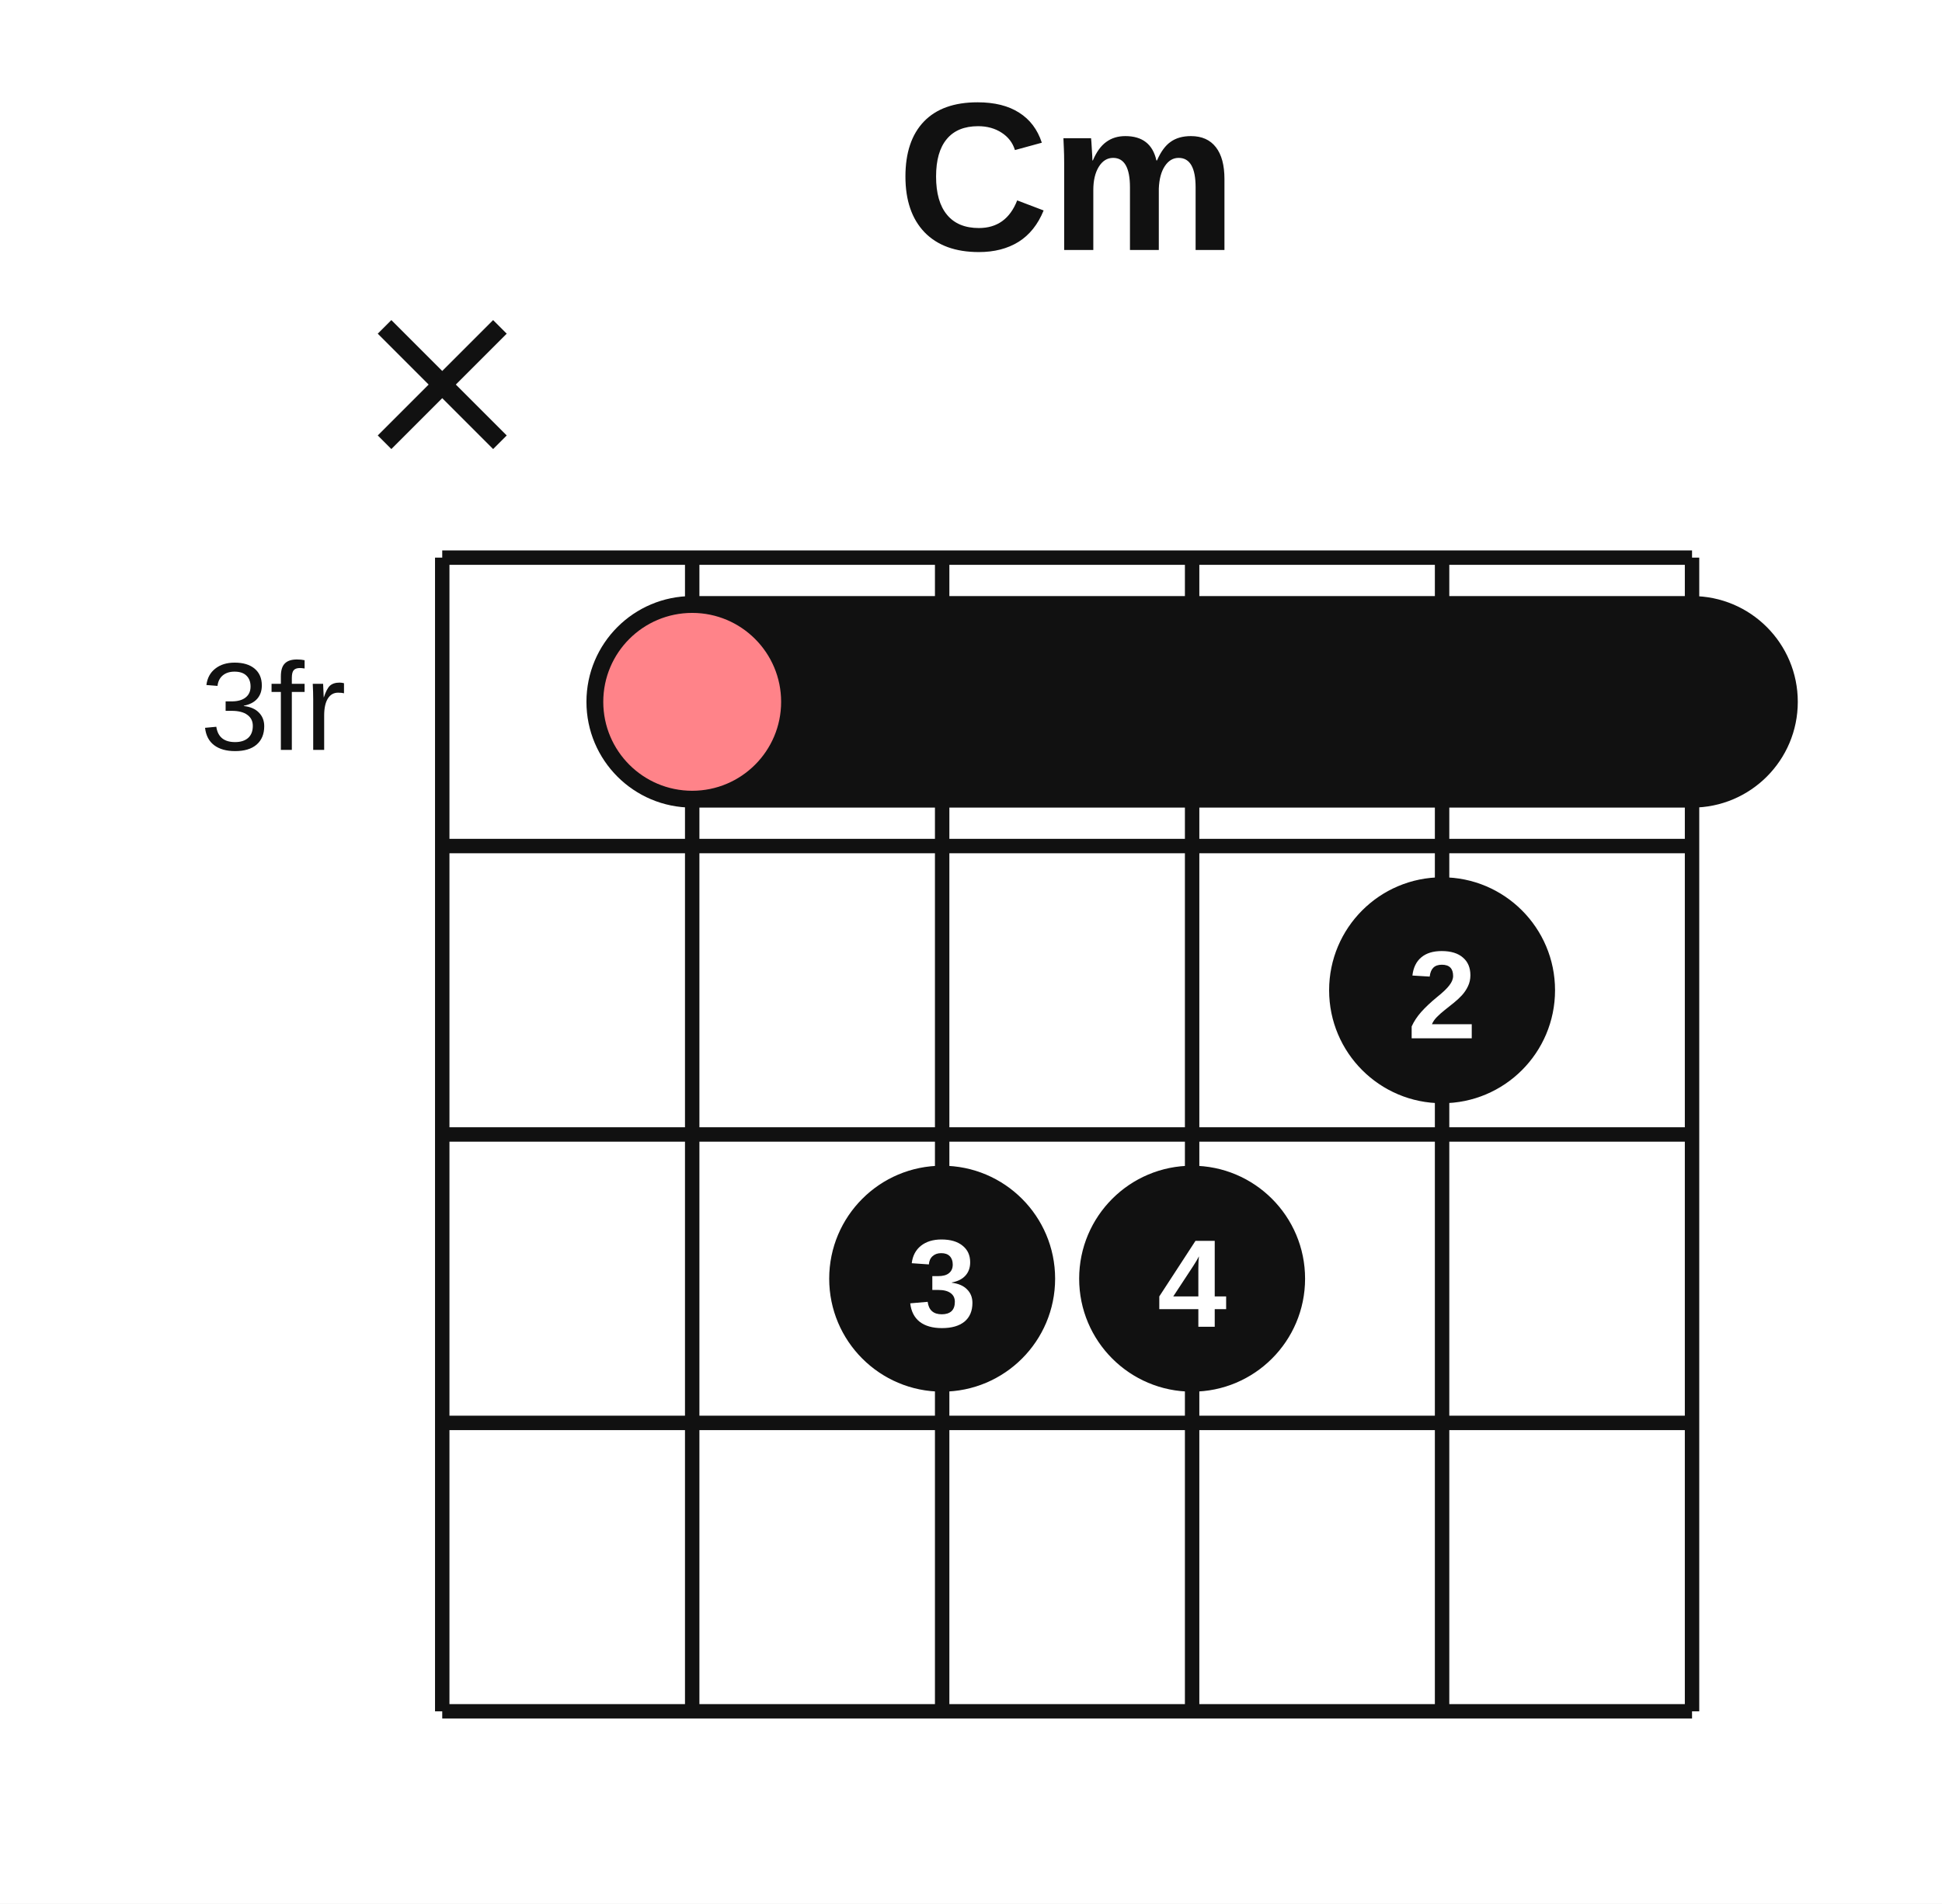
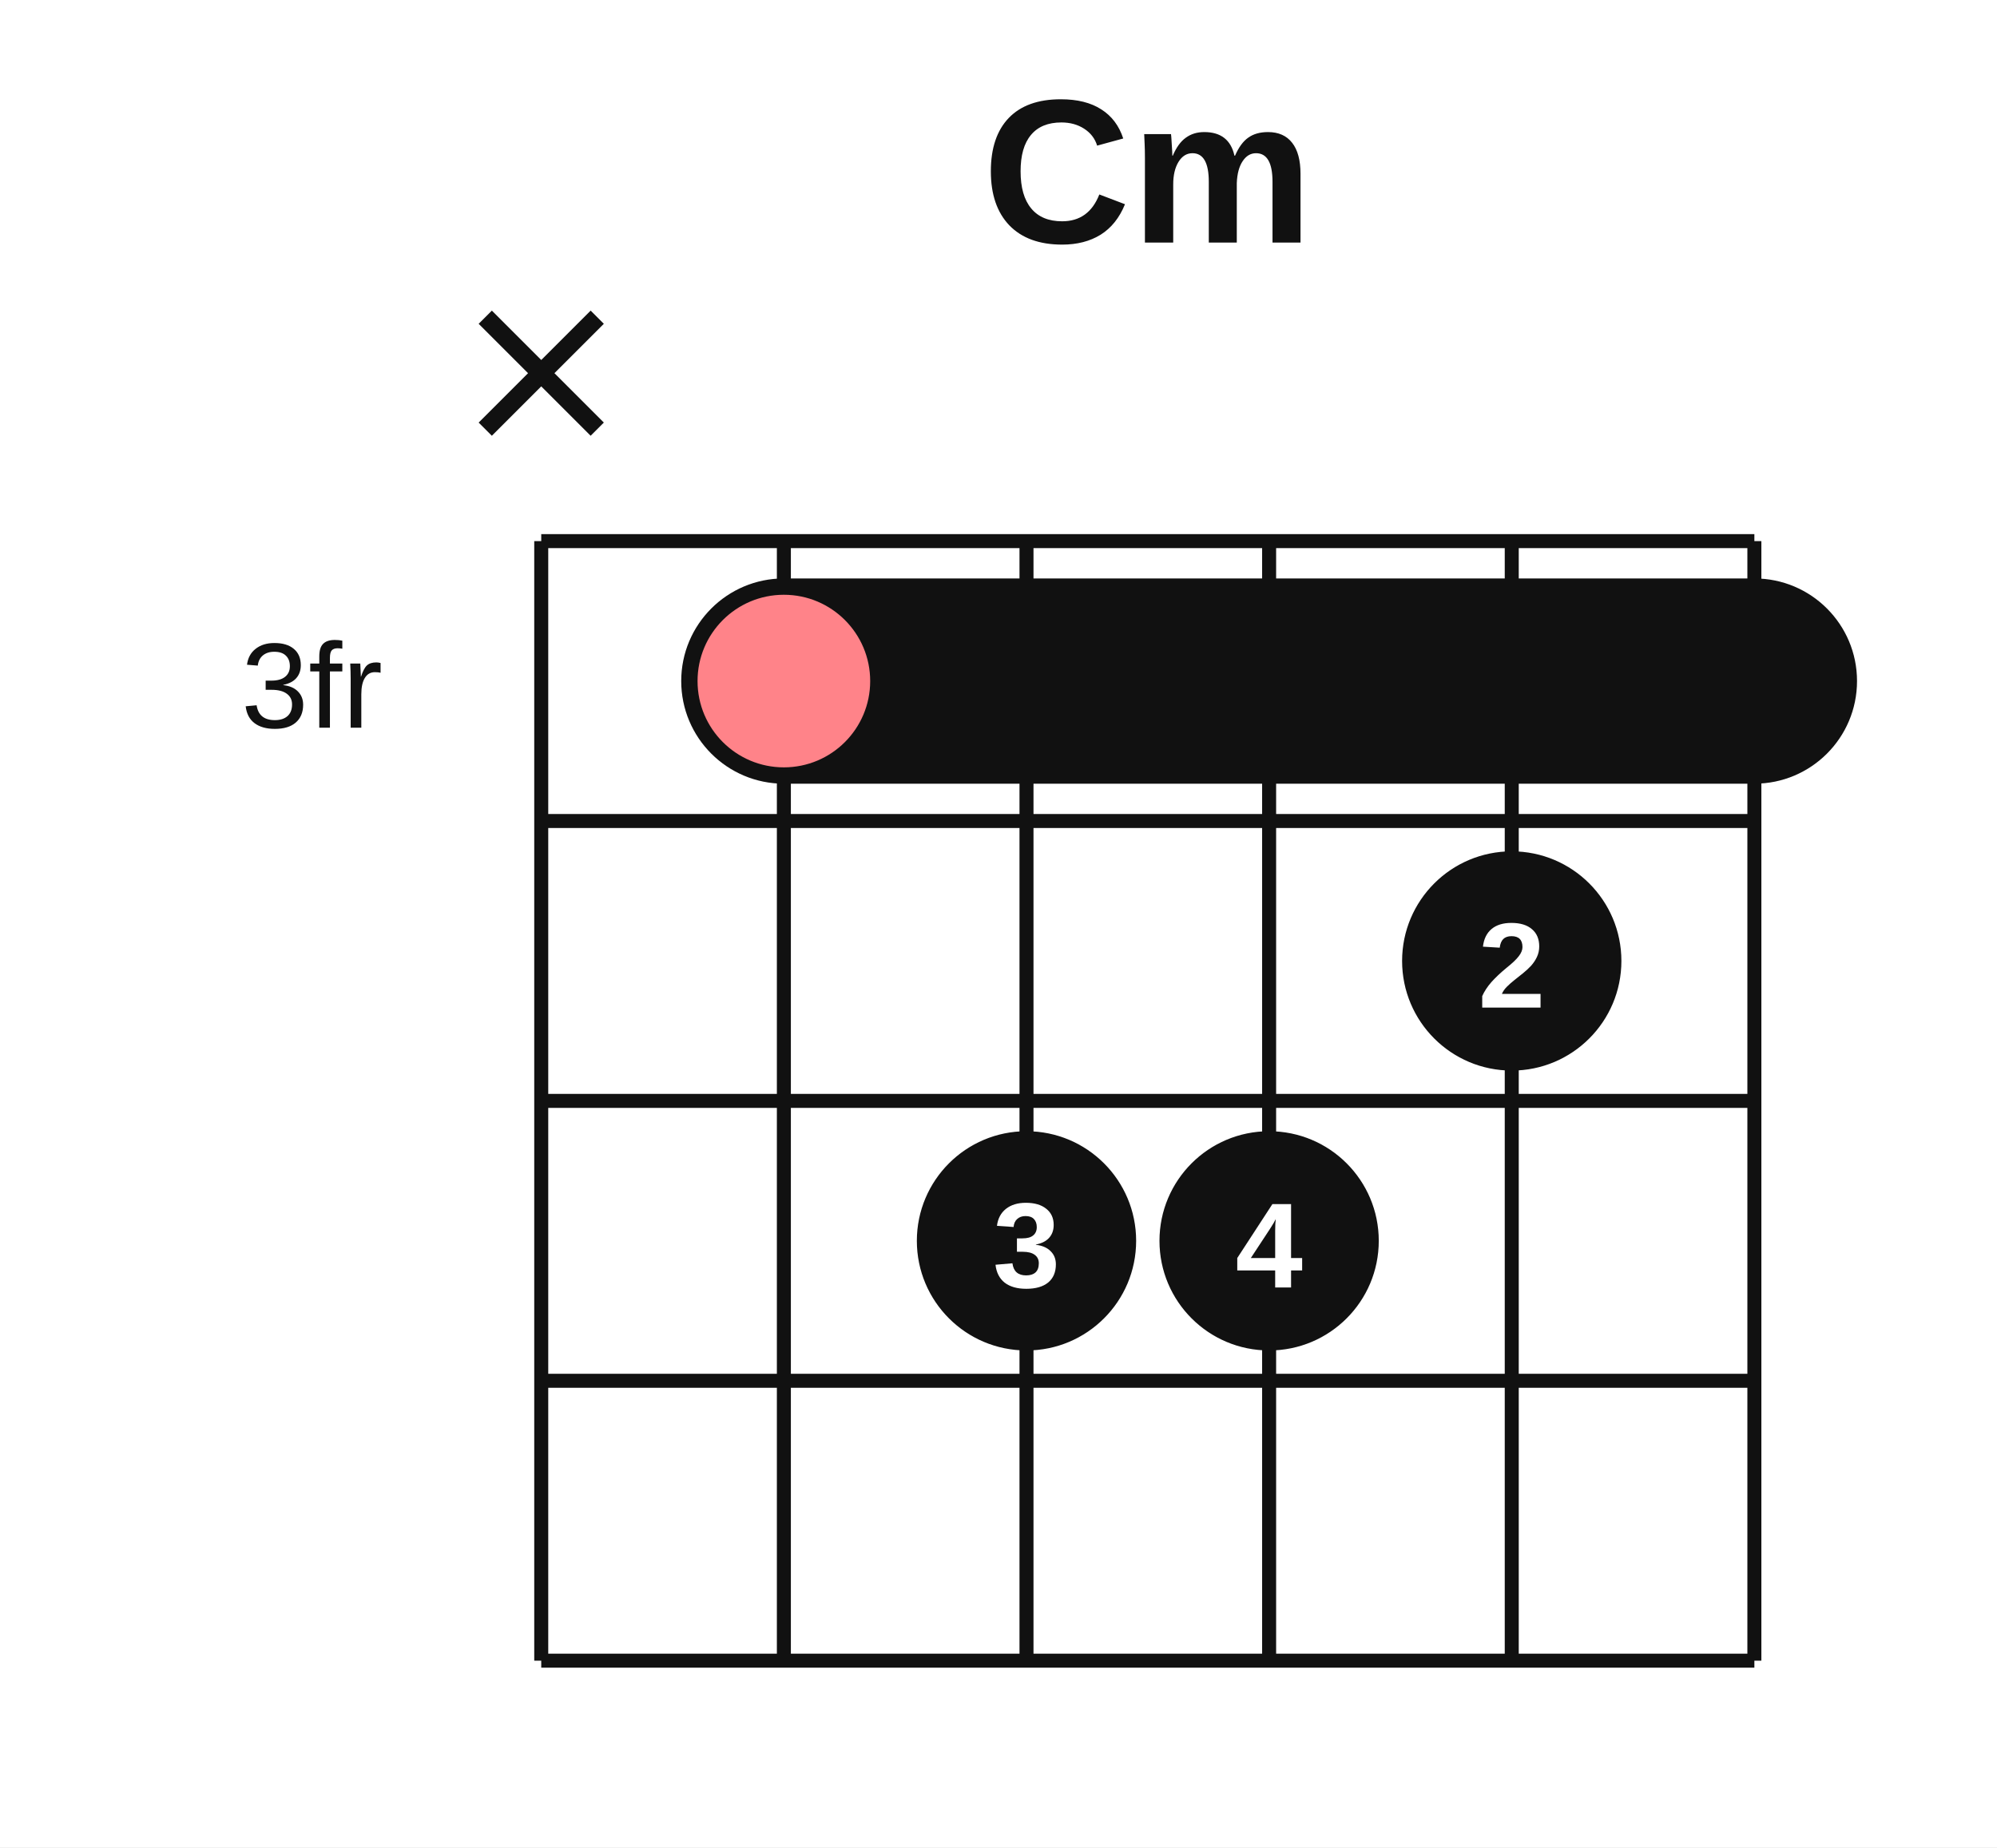
- <svg xmlns="http://www.w3.org/2000/svg" viewBox="0 0 202 198" width="202" height="198" role="img" aria-label="Cm chord diagram" font-family="Jost, Segoe UI, Arial, sans-serif">
-   <rect width="202" height="198" fill="#fff" />
-   <text x="111" y="26" font-size="22" fill="#111" text-anchor="middle" font-weight="bold">Cm</text>
-   <line x1="46" y1="58" x2="176" y2="58" stroke="#111" stroke-width="1.5" />
-   <line x1="46" y1="88" x2="176" y2="88" stroke="#111" stroke-width="1.5" />
-   <line x1="46" y1="118" x2="176" y2="118" stroke="#111" stroke-width="1.5" />
-   <line x1="46" y1="148" x2="176" y2="148" stroke="#111" stroke-width="1.5" />
-   <line x1="46" y1="178" x2="176" y2="178" stroke="#111" stroke-width="1.5" />
-   <line x1="46" y1="58" x2="46" y2="178" stroke="#111" stroke-width="1.5" />
-   <line x1="72" y1="58" x2="72" y2="178" stroke="#111" stroke-width="1.5" />
-   <line x1="98" y1="58" x2="98" y2="178" stroke="#111" stroke-width="1.5" />
-   <line x1="124" y1="58" x2="124" y2="178" stroke="#111" stroke-width="1.5" />
-   <line x1="150" y1="58" x2="150" y2="178" stroke="#111" stroke-width="1.5" />
-   <line x1="176" y1="58" x2="176" y2="178" stroke="#111" stroke-width="1.5" />
-   <text x="36" y="78" font-size="13" fill="#111" text-anchor="end" font-weight="normal">3fr</text>
-   <rect x="61" y="62.0" width="126" height="22" rx="11" fill="#111" />
-   <text x="72" y="78" font-size="13" fill="#fff" text-anchor="middle" font-weight="bold">1</text>
-   <path d="M40 34L52 46M52 34L40 46" stroke="#111" stroke-width="2" fill="none" />
-   <circle cx="72" cy="73.0" r="10" fill="#ff8389" stroke="#111" stroke-width="1.5" />
-   <circle cx="98" cy="133.0" r="11" fill="#111" stroke="#111" stroke-width="1.5" />
-   <text x="98" y="138" font-size="13" fill="#fff" text-anchor="middle" font-weight="bold">3</text>
-   <circle cx="124" cy="133.0" r="11" fill="#111" stroke="#111" stroke-width="1.5" />
-   <text x="124" y="138" font-size="13" fill="#fff" text-anchor="middle" font-weight="bold">4</text>
-   <circle cx="150" cy="103.0" r="11" fill="#111" stroke="#111" stroke-width="1.5" />
-   <text x="150" y="108" font-size="13" fill="#fff" text-anchor="middle" font-weight="bold">2</text>
+ <svg xmlns="http://www.w3.org/2000/svg" viewBox="0 0 214 198" width="214" height="198" role="img" aria-label="Cm chord diagram" font-family="Jost, Segoe UI, Arial, sans-serif">
+   <rect width="214" height="198" fill="#fff" />
+   <text x="123" y="26" font-size="22" fill="#111" text-anchor="middle" font-weight="bold">Cm</text>
+   <line x1="58" y1="58" x2="188" y2="58" stroke="#111" stroke-width="1.5" />
+   <line x1="58" y1="88" x2="188" y2="88" stroke="#111" stroke-width="1.5" />
+   <line x1="58" y1="118" x2="188" y2="118" stroke="#111" stroke-width="1.5" />
+   <line x1="58" y1="148" x2="188" y2="148" stroke="#111" stroke-width="1.5" />
+   <line x1="58" y1="178" x2="188" y2="178" stroke="#111" stroke-width="1.5" />
+   <line x1="58" y1="58" x2="58" y2="178" stroke="#111" stroke-width="1.5" />
+   <line x1="84" y1="58" x2="84" y2="178" stroke="#111" stroke-width="1.5" />
+   <line x1="110" y1="58" x2="110" y2="178" stroke="#111" stroke-width="1.5" />
+   <line x1="136" y1="58" x2="136" y2="178" stroke="#111" stroke-width="1.5" />
+   <line x1="162" y1="58" x2="162" y2="178" stroke="#111" stroke-width="1.5" />
+   <line x1="188" y1="58" x2="188" y2="178" stroke="#111" stroke-width="1.5" />
+   <text x="41" y="78" font-size="13" fill="#111" text-anchor="end" font-weight="normal">3fr</text>
+   <rect x="73" y="62.0" width="126" height="22" rx="11" fill="#111" />
+   <text x="84" y="78" font-size="13" fill="#fff" text-anchor="middle" font-weight="bold">1</text>
+   <path d="M52 34L64 46M64 34L52 46" stroke="#111" stroke-width="2" fill="none" />
+   <circle cx="84" cy="73.0" r="10" fill="#ff8389" stroke="#111" stroke-width="1.5" />
+   <circle cx="110" cy="133.0" r="11" fill="#111" stroke="#111" stroke-width="1.5" />
+   <text x="110" y="138" font-size="13" fill="#fff" text-anchor="middle" font-weight="bold">3</text>
+   <circle cx="136" cy="133.0" r="11" fill="#111" stroke="#111" stroke-width="1.5" />
+   <text x="136" y="138" font-size="13" fill="#fff" text-anchor="middle" font-weight="bold">4</text>
+   <circle cx="162" cy="103.0" r="11" fill="#111" stroke="#111" stroke-width="1.5" />
+   <text x="162" y="108" font-size="13" fill="#fff" text-anchor="middle" font-weight="bold">2</text>
</svg>
